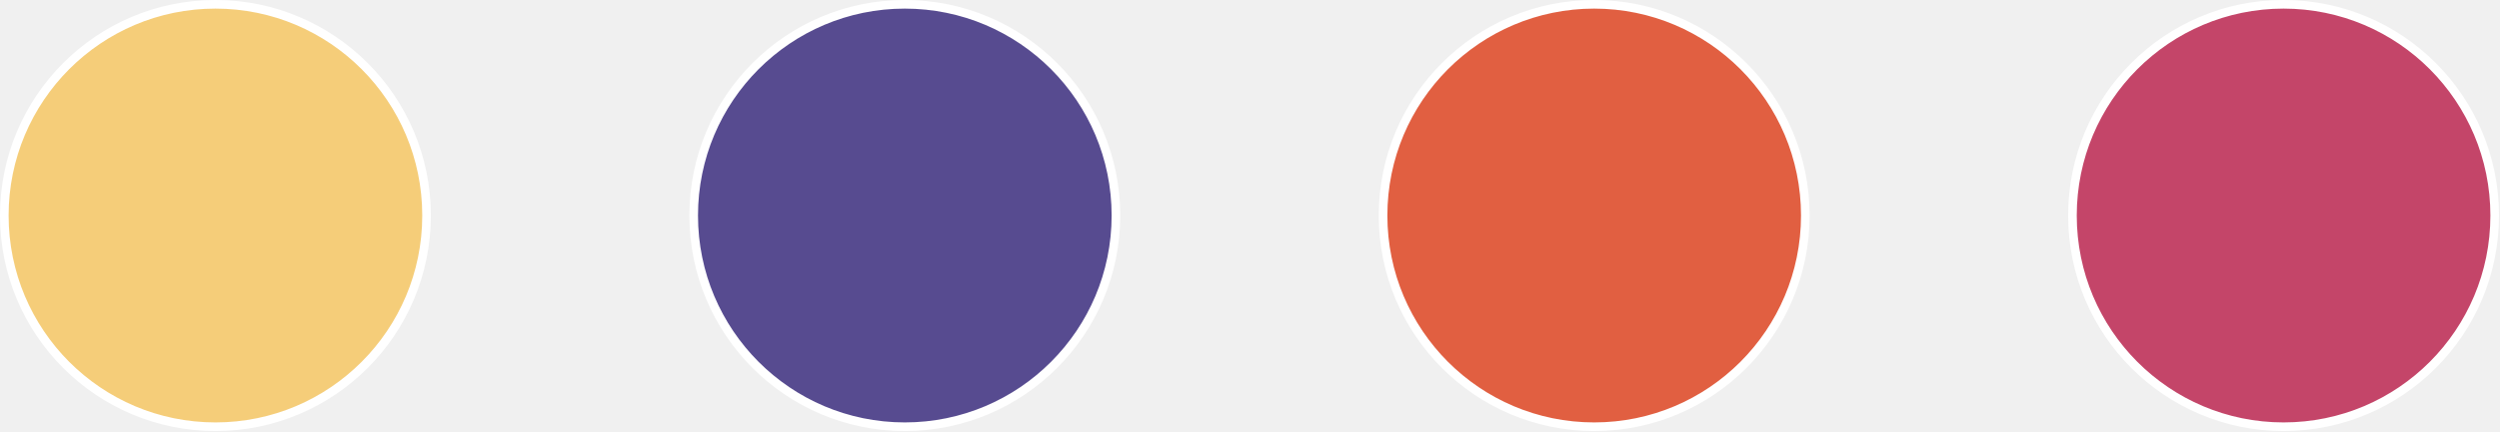
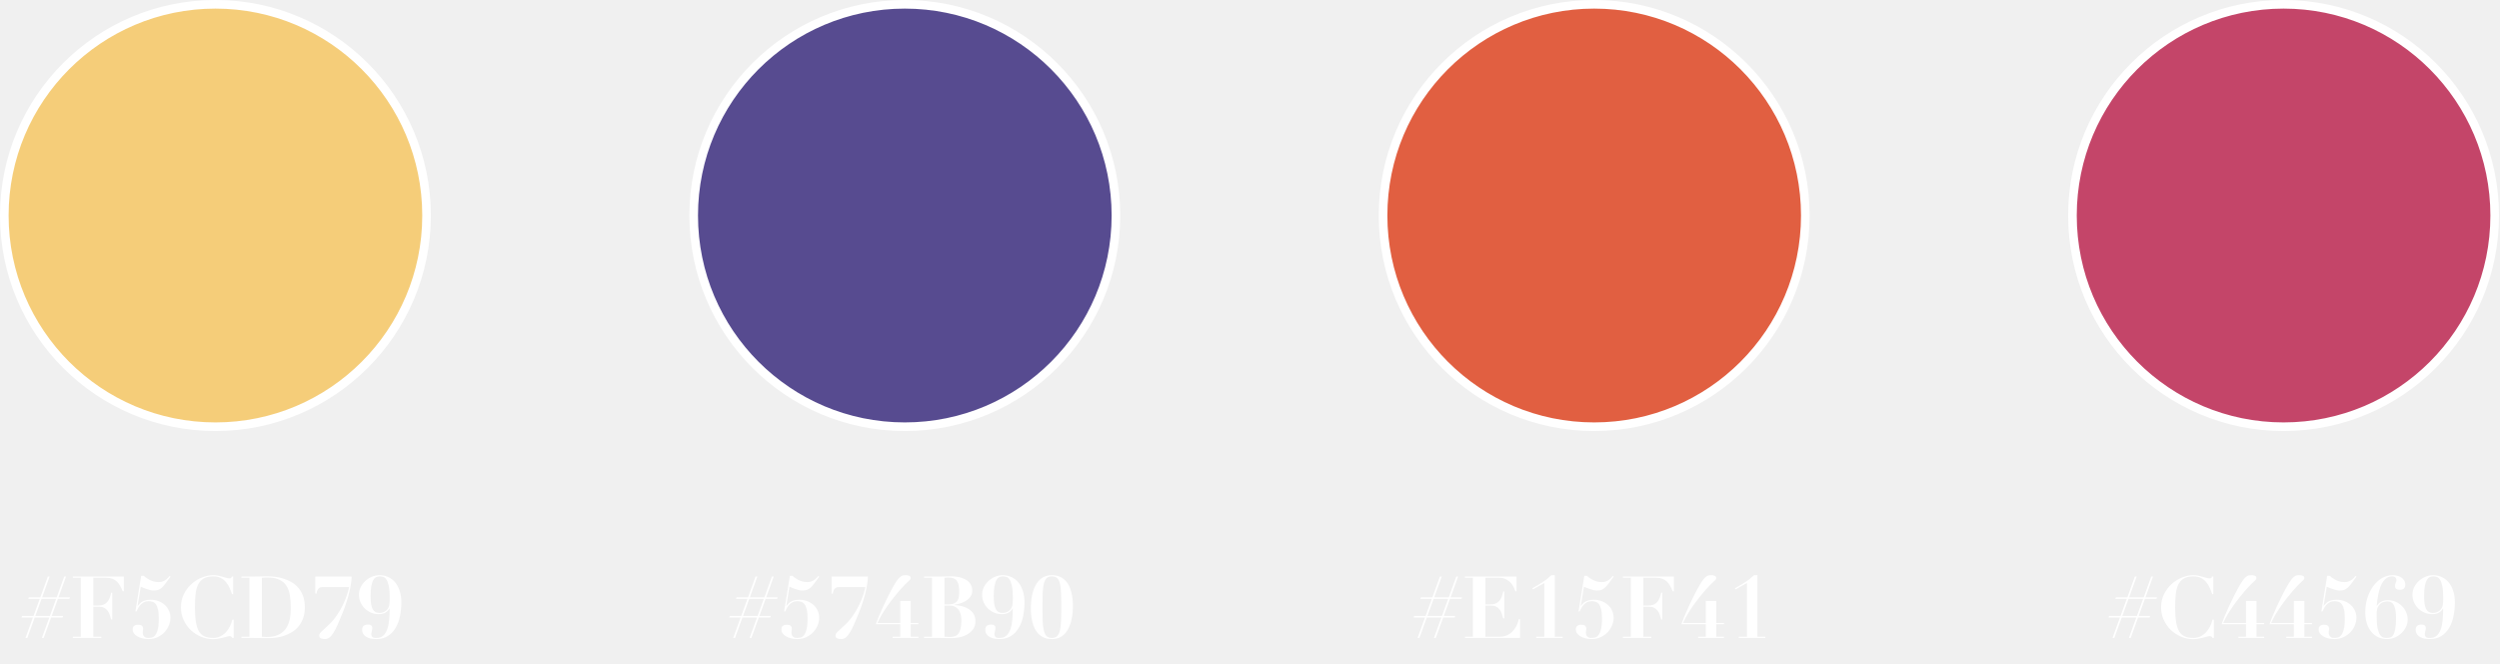
- <svg xmlns="http://www.w3.org/2000/svg" width="580" height="100" viewBox="0 0 580 100" fill="none">
+ <svg xmlns="http://www.w3.org/2000/svg" width="580" height="154" viewBox="0 0 580 154" fill="none">
  <circle cx="50" cy="50" r="49" fill="#F5CD79" stroke="white" stroke-width="2" />
  <circle cx="210" cy="50" r="49" fill="#574B90" stroke="white" stroke-width="2" />
  <circle cx="370" cy="50" r="49" fill="#E15F41" stroke="white" stroke-width="2" />
  <circle cx="530" cy="50" r="49" fill="#C44569" stroke="white" stroke-width="2" />
+   <path d="M8.197 142.9L9.637 138.94H13.017L11.577 142.9H8.197ZM6.337 148L8.057 143.26H11.437L9.717 148H10.137L11.857 143.26H14.517L14.657 142.9H11.997L13.437 138.94H16.097L16.237 138.58H13.577L15.317 133.76H14.897L13.157 138.58H9.777L11.517 133.76H11.097L9.357 138.58H6.697L6.557 138.94H9.217L7.777 142.9H5.117L4.997 143.26H7.637L5.917 148H6.337ZM18.75 134.04V147.72H16.91V148H23.51V147.72H21.65V140.76H22.99C23.457 140.76 23.843 140.84 24.15 141C24.47 141.16 24.737 141.38 24.95 141.66C25.163 141.927 25.33 142.24 25.45 142.6C25.583 142.96 25.697 143.333 25.79 143.72H26.05V137.5H25.79C25.697 137.953 25.577 138.367 25.43 138.74C25.283 139.1 25.097 139.413 24.87 139.68C24.643 139.933 24.357 140.133 24.01 140.28C23.677 140.413 23.263 140.48 22.77 140.48H21.65V134.04H24.67C25.203 134.04 25.663 134.113 26.05 134.26C26.45 134.407 26.797 134.62 27.09 134.9C27.383 135.167 27.637 135.493 27.85 135.88C28.077 136.267 28.283 136.7 28.47 137.18H28.73V133.76H16.91V134.04H18.75ZM32.761 133.58L31.421 141.84H31.681C31.775 141.64 31.888 141.407 32.021 141.14C32.168 140.86 32.348 140.6 32.561 140.36C32.775 140.12 33.035 139.913 33.341 139.74C33.648 139.567 34.021 139.48 34.461 139.48C34.795 139.48 35.101 139.527 35.381 139.62C35.675 139.7 35.928 139.88 36.141 140.16C36.368 140.44 36.541 140.847 36.661 141.38C36.795 141.9 36.861 142.6 36.861 143.48C36.861 144.6 36.775 145.467 36.601 146.08C36.441 146.693 36.235 147.14 35.981 147.42C35.741 147.7 35.468 147.867 35.161 147.92C34.868 147.973 34.588 148 34.321 148C34.215 148 34.088 147.987 33.941 147.96C33.808 147.92 33.681 147.853 33.561 147.76C33.441 147.667 33.335 147.54 33.241 147.38C33.161 147.22 33.121 147.013 33.121 146.76C33.121 146.72 33.128 146.66 33.141 146.58C33.155 146.487 33.161 146.393 33.161 146.3C33.175 146.193 33.188 146.1 33.201 146.02C33.215 145.927 33.221 145.86 33.221 145.82C33.221 145.593 33.141 145.393 32.981 145.22C32.835 145.033 32.508 144.94 32.001 144.94C31.935 144.94 31.835 144.947 31.701 144.96C31.568 144.973 31.428 145.02 31.281 145.1C31.148 145.167 31.028 145.273 30.921 145.42C30.828 145.567 30.781 145.78 30.781 146.06C30.781 146.353 30.868 146.633 31.041 146.9C31.228 147.167 31.481 147.4 31.801 147.6C32.135 147.8 32.521 147.96 32.961 148.08C33.415 148.2 33.901 148.26 34.421 148.26C35.248 148.26 35.975 148.107 36.601 147.8C37.241 147.493 37.781 147.1 38.221 146.62C38.661 146.14 38.995 145.607 39.221 145.02C39.448 144.433 39.561 143.867 39.561 143.32C39.561 142.693 39.435 142.127 39.181 141.62C38.941 141.1 38.608 140.66 38.181 140.3C37.768 139.927 37.281 139.64 36.721 139.44C36.175 139.24 35.588 139.14 34.961 139.14C34.521 139.14 34.148 139.18 33.841 139.26C33.535 139.327 33.268 139.427 33.041 139.56C32.815 139.68 32.621 139.827 32.461 140C32.301 140.16 32.141 140.34 31.981 140.54L31.941 140.5L32.661 136.12C32.861 136.2 33.088 136.293 33.341 136.4C33.595 136.493 33.855 136.587 34.121 136.68C34.401 136.773 34.675 136.853 34.941 136.92C35.221 136.973 35.475 137 35.701 137C36.088 137 36.421 136.953 36.701 136.86C36.995 136.753 37.281 136.573 37.561 136.32C37.841 136.067 38.135 135.733 38.441 135.32C38.761 134.907 39.141 134.387 39.581 133.76L39.321 133.64C39.081 133.987 38.828 134.253 38.561 134.44C38.308 134.627 38.061 134.767 37.821 134.86C37.595 134.953 37.381 135.007 37.181 135.02C36.995 135.033 36.855 135.04 36.761 135.04C36.348 135.04 35.955 134.987 35.581 134.88C35.221 134.76 34.888 134.62 34.581 134.46C34.288 134.3 34.035 134.14 33.821 133.98C33.608 133.807 33.455 133.673 33.361 133.58H32.761ZM54.115 137.84V133.76H53.795C53.755 133.947 53.688 134.067 53.595 134.12C53.501 134.16 53.361 134.18 53.175 134.18C53.001 134.18 52.788 134.14 52.535 134.06C52.281 133.98 51.995 133.9 51.675 133.82C51.368 133.727 51.028 133.64 50.655 133.56C50.295 133.48 49.901 133.44 49.475 133.44C48.621 133.44 47.748 133.62 46.855 133.98C45.975 134.327 45.175 134.827 44.455 135.48C43.735 136.133 43.141 136.92 42.675 137.84C42.221 138.76 41.995 139.787 41.995 140.92C41.995 141.96 42.201 142.927 42.615 143.82C43.028 144.713 43.575 145.493 44.255 146.16C44.948 146.813 45.748 147.333 46.655 147.72C47.561 148.093 48.501 148.28 49.475 148.28C49.901 148.28 50.308 148.24 50.695 148.16C51.081 148.093 51.435 148.02 51.755 147.94C52.088 147.847 52.381 147.767 52.635 147.7C52.888 147.62 53.095 147.58 53.255 147.58C53.441 147.58 53.581 147.613 53.675 147.68C53.768 147.733 53.848 147.84 53.915 148H54.235V143.76H53.915C53.795 144.307 53.608 144.833 53.355 145.34C53.101 145.847 52.788 146.3 52.415 146.7C52.041 147.087 51.608 147.4 51.115 147.64C50.635 147.88 50.095 148 49.495 148C48.748 148 48.101 147.893 47.555 147.68C47.021 147.467 46.581 147.093 46.235 146.56C45.901 146.027 45.655 145.307 45.495 144.4C45.335 143.493 45.255 142.347 45.255 140.96C45.255 139.907 45.295 138.94 45.375 138.06C45.455 137.167 45.635 136.4 45.915 135.76C46.208 135.12 46.635 134.62 47.195 134.26C47.755 133.9 48.521 133.72 49.495 133.72C50.215 133.72 50.815 133.853 51.295 134.12C51.788 134.373 52.195 134.707 52.515 135.12C52.848 135.52 53.115 135.967 53.315 136.46C53.528 136.94 53.708 137.4 53.855 137.84H54.115ZM60.788 147.72V134.04C60.922 134.013 61.095 134 61.308 134C61.522 133.987 61.761 133.98 62.028 133.98C63.188 133.98 64.121 134.147 64.828 134.48C65.548 134.813 66.102 135.293 66.488 135.92C66.888 136.533 67.155 137.28 67.288 138.16C67.421 139.027 67.488 140 67.488 141.08C67.488 141.52 67.468 141.993 67.428 142.5C67.388 142.993 67.302 143.493 67.168 144C67.048 144.493 66.862 144.967 66.608 145.42C66.368 145.873 66.035 146.28 65.608 146.64C65.195 146.987 64.681 147.267 64.068 147.48C63.455 147.68 62.715 147.78 61.848 147.78C61.528 147.78 61.175 147.76 60.788 147.72ZM57.888 134.04V147.72H56.048V148H57.888C58.648 148 59.401 148.007 60.148 148.02C60.908 148.033 61.668 148.04 62.428 148.04C62.948 148.04 63.508 148 64.108 147.92C64.722 147.84 65.335 147.7 65.948 147.5C66.575 147.287 67.175 147.007 67.748 146.66C68.322 146.313 68.828 145.873 69.268 145.34C69.722 144.807 70.082 144.173 70.348 143.44C70.615 142.707 70.748 141.853 70.748 140.88C70.748 139.893 70.615 139.033 70.348 138.3C70.082 137.567 69.722 136.933 69.268 136.4C68.815 135.867 68.295 135.427 67.708 135.08C67.121 134.733 66.501 134.46 65.848 134.26C65.195 134.047 64.535 133.9 63.868 133.82C63.202 133.74 62.568 133.7 61.968 133.7C61.288 133.7 60.608 133.713 59.928 133.74C59.248 133.753 58.568 133.76 57.888 133.76H56.048V134.04H57.888ZM73.177 133.76V137.72H73.457C73.47 137.573 73.504 137.413 73.557 137.24C73.61 137.053 73.683 136.887 73.777 136.74C73.883 136.58 74.017 136.453 74.177 136.36C74.35 136.253 74.557 136.2 74.797 136.2H81.017C80.924 136.707 80.757 137.327 80.517 138.06C80.277 138.78 79.963 139.547 79.577 140.36C79.19 141.16 78.717 141.967 78.157 142.78C77.61 143.593 76.97 144.34 76.237 145.02L74.497 146.64C74.377 146.76 74.277 146.887 74.197 147.02C74.13 147.14 74.097 147.293 74.097 147.48C74.097 147.787 74.237 147.993 74.517 148.1C74.797 148.207 75.097 148.26 75.417 148.26C75.79 148.26 76.13 148.147 76.437 147.92C76.757 147.68 77.07 147.313 77.377 146.82C77.697 146.327 78.03 145.687 78.377 144.9C78.724 144.113 79.117 143.173 79.557 142.08C79.89 141.253 80.183 140.433 80.437 139.62C80.704 138.793 80.924 138.013 81.097 137.28C81.27 136.533 81.397 135.86 81.477 135.26C81.57 134.647 81.617 134.147 81.617 133.76H73.177ZM86.01 138.34C86.01 137.327 86.07 136.52 86.19 135.92C86.31 135.307 86.47 134.84 86.67 134.52C86.87 134.187 87.097 133.973 87.35 133.88C87.617 133.773 87.89 133.72 88.17 133.72C88.41 133.72 88.663 133.76 88.93 133.84C89.197 133.907 89.443 134.107 89.67 134.44C89.897 134.76 90.083 135.26 90.23 135.94C90.377 136.62 90.45 137.573 90.45 138.8C90.45 139.133 90.437 139.453 90.41 139.76C90.397 140.053 90.377 140.26 90.35 140.38C90.23 140.953 89.957 141.4 89.53 141.72C89.117 142.04 88.61 142.2 88.01 142.2C87.33 142.2 86.823 141.907 86.49 141.32C86.17 140.72 86.01 139.727 86.01 138.34ZM83.31 137.98C83.31 138.607 83.43 139.193 83.67 139.74C83.923 140.287 84.257 140.767 84.67 141.18C85.097 141.58 85.583 141.9 86.13 142.14C86.677 142.367 87.257 142.48 87.87 142.48C88.27 142.48 88.61 142.44 88.89 142.36C89.183 142.267 89.423 142.153 89.61 142.02C89.81 141.887 89.97 141.747 90.09 141.6C90.21 141.44 90.31 141.3 90.39 141.18H90.43C90.43 142.153 90.39 143.06 90.31 143.9C90.23 144.727 90.077 145.447 89.85 146.06C89.623 146.66 89.317 147.133 88.93 147.48C88.543 147.827 88.037 148 87.41 148C87.29 148 87.157 148 87.01 148C86.863 147.987 86.723 147.953 86.59 147.9C86.47 147.833 86.37 147.74 86.29 147.62C86.21 147.5 86.17 147.327 86.17 147.1C86.17 147.02 86.183 146.92 86.21 146.8C86.237 146.68 86.263 146.553 86.29 146.42C86.317 146.287 86.343 146.16 86.37 146.04C86.397 145.907 86.41 145.8 86.41 145.72C86.41 145.533 86.377 145.387 86.31 145.28C86.243 145.173 86.157 145.093 86.05 145.04C85.943 144.973 85.83 144.933 85.71 144.92C85.59 144.907 85.477 144.9 85.37 144.9C84.957 144.9 84.63 145 84.39 145.2C84.163 145.4 84.05 145.713 84.05 146.14C84.05 146.327 84.09 146.547 84.17 146.8C84.263 147.04 84.43 147.273 84.67 147.5C84.91 147.713 85.243 147.893 85.67 148.04C86.11 148.187 86.67 148.26 87.35 148.26C88.377 148.26 89.25 148.033 89.97 147.58C90.703 147.127 91.303 146.513 91.77 145.74C92.25 144.967 92.597 144.067 92.81 143.04C93.037 142 93.15 140.893 93.15 139.72C93.15 138.72 93.017 137.833 92.75 137.06C92.497 136.273 92.143 135.613 91.69 135.08C91.237 134.547 90.697 134.14 90.07 133.86C89.457 133.58 88.797 133.44 88.09 133.44C87.49 133.44 86.903 133.56 86.33 133.8C85.757 134.04 85.243 134.367 84.79 134.78C84.35 135.193 83.99 135.673 83.71 136.22C83.443 136.767 83.31 137.353 83.31 137.98Z" fill="white" />
+   <path d="M172.454 142.9L173.894 138.94H177.274L175.834 142.9H172.454ZM170.594 148L172.314 143.26H175.694L173.974 148H174.394L176.114 143.26H178.774L178.914 142.9H176.254L177.694 138.94H180.354L180.494 138.58H177.834L179.574 133.76H179.154L177.414 138.58H174.034L175.774 133.76H175.354L173.614 138.58H170.954L170.814 138.94H173.474L172.034 142.9H169.374L169.254 143.26H171.894L170.174 148H170.594ZM183.328 133.58L181.988 141.84H182.248C182.341 141.64 182.454 141.407 182.588 141.14C182.734 140.86 182.914 140.6 183.128 140.36C183.341 140.12 183.601 139.913 183.908 139.74C184.214 139.567 184.588 139.48 185.028 139.48C185.361 139.48 185.668 139.527 185.948 139.62C186.241 139.7 186.494 139.88 186.708 140.16C186.934 140.44 187.108 140.847 187.228 141.38C187.361 141.9 187.428 142.6 187.428 143.48C187.428 144.6 187.341 145.467 187.168 146.08C187.008 146.693 186.801 147.14 186.548 147.42C186.308 147.7 186.034 147.867 185.728 147.92C185.434 147.973 185.154 148 184.888 148C184.781 148 184.654 147.987 184.508 147.96C184.374 147.92 184.248 147.853 184.128 147.76C184.008 147.667 183.901 147.54 183.808 147.38C183.728 147.22 183.688 147.013 183.688 146.76C183.688 146.72 183.694 146.66 183.708 146.58C183.721 146.487 183.728 146.393 183.728 146.3C183.741 146.193 183.754 146.1 183.768 146.02C183.781 145.927 183.788 145.86 183.788 145.82C183.788 145.593 183.708 145.393 183.548 145.22C183.401 145.033 183.074 144.94 182.568 144.94C182.501 144.94 182.401 144.947 182.268 144.96C182.134 144.973 181.994 145.02 181.848 145.1C181.714 145.167 181.594 145.273 181.488 145.42C181.394 145.567 181.348 145.78 181.348 146.06C181.348 146.353 181.434 146.633 181.608 146.9C181.794 147.167 182.048 147.4 182.368 147.6C182.701 147.8 183.088 147.96 183.528 148.08C183.981 148.2 184.468 148.26 184.988 148.26C185.814 148.26 186.541 148.107 187.168 147.8C187.808 147.493 188.348 147.1 188.788 146.62C189.228 146.14 189.561 145.607 189.788 145.02C190.014 144.433 190.128 143.867 190.128 143.32C190.128 142.693 190.001 142.127 189.748 141.62C189.508 141.1 189.174 140.66 188.748 140.3C188.334 139.927 187.848 139.64 187.288 139.44C186.741 139.24 186.154 139.14 185.528 139.14C185.088 139.14 184.714 139.18 184.408 139.26C184.101 139.327 183.834 139.427 183.608 139.56C183.381 139.68 183.188 139.827 183.028 140C182.868 140.16 182.708 140.34 182.548 140.54L182.508 140.5L183.228 136.12C183.428 136.2 183.654 136.293 183.908 136.4C184.161 136.493 184.421 136.587 184.688 136.68C184.968 136.773 185.241 136.853 185.508 136.92C185.788 136.973 186.041 137 186.268 137C186.654 137 186.988 136.953 187.268 136.86C187.561 136.753 187.848 136.573 188.128 136.32C188.408 136.067 188.701 135.733 189.008 135.32C189.328 134.907 189.708 134.387 190.148 133.76L189.888 133.64C189.648 133.987 189.394 134.253 189.128 134.44C188.874 134.627 188.628 134.767 188.388 134.86C188.161 134.953 187.948 135.007 187.748 135.02C187.561 135.033 187.421 135.04 187.328 135.04C186.914 135.04 186.521 134.987 186.148 134.88C185.788 134.76 185.454 134.62 185.148 134.46C184.854 134.3 184.601 134.14 184.388 133.98C184.174 133.807 184.021 133.673 183.928 133.58H183.328ZM193.001 133.76V137.72H193.281C193.294 137.573 193.328 137.413 193.381 137.24C193.434 137.053 193.508 136.887 193.601 136.74C193.708 136.58 193.841 136.453 194.001 136.36C194.174 136.253 194.381 136.2 194.621 136.2H200.841C200.748 136.707 200.581 137.327 200.341 138.06C200.101 138.78 199.788 139.547 199.401 140.36C199.014 141.16 198.541 141.967 197.981 142.78C197.434 143.593 196.794 144.34 196.061 145.02L194.321 146.64C194.201 146.76 194.101 146.887 194.021 147.02C193.954 147.14 193.921 147.293 193.921 147.48C193.921 147.787 194.061 147.993 194.341 148.1C194.621 148.207 194.921 148.26 195.241 148.26C195.614 148.26 195.954 148.147 196.261 147.92C196.581 147.68 196.894 147.313 197.201 146.82C197.521 146.327 197.854 145.687 198.201 144.9C198.548 144.113 198.941 143.173 199.381 142.08C199.714 141.253 200.008 140.433 200.261 139.62C200.528 138.793 200.748 138.013 200.921 137.28C201.094 136.533 201.221 135.86 201.301 135.26C201.394 134.647 201.441 134.147 201.441 133.76H193.001ZM208.934 139.42V144.54H203.654C203.934 143.9 204.274 143.24 204.674 142.56C205.088 141.88 205.521 141.213 205.974 140.56C206.441 139.893 206.914 139.26 207.394 138.66C207.874 138.047 208.334 137.487 208.774 136.98C209.228 136.46 209.641 136.013 210.014 135.64C210.388 135.253 210.694 134.96 210.934 134.76C211.054 134.653 211.154 134.553 211.234 134.46C211.314 134.353 211.354 134.227 211.354 134.08C211.354 133.933 211.314 133.82 211.234 133.74C211.168 133.66 211.074 133.6 210.954 133.56C210.848 133.507 210.728 133.473 210.594 133.46C210.461 133.447 210.334 133.44 210.214 133.44C210.014 133.44 209.828 133.453 209.654 133.48C209.481 133.507 209.294 133.587 209.094 133.72C208.894 133.853 208.674 134.067 208.434 134.36C208.194 134.653 207.914 135.067 207.594 135.6C207.181 136.293 206.748 137.087 206.294 137.98C205.854 138.86 205.428 139.74 205.014 140.62C204.614 141.5 204.254 142.32 203.934 143.08C203.628 143.827 203.408 144.407 203.274 144.82H208.934V147.72H207.174V148H213.154V147.72H211.374V144.82H213.154V144.54H211.374V139.42H208.934ZM219.208 140.22V134.04C219.354 134.027 219.501 134.013 219.648 134C219.794 133.987 219.941 133.98 220.088 133.98C220.594 133.98 221.008 134.047 221.328 134.18C221.661 134.313 221.921 134.52 222.108 134.8C222.294 135.067 222.428 135.413 222.508 135.84C222.588 136.253 222.628 136.753 222.628 137.34C222.628 137.7 222.601 138.053 222.548 138.4C222.508 138.747 222.401 139.06 222.228 139.34C222.054 139.607 221.794 139.82 221.448 139.98C221.101 140.14 220.628 140.22 220.028 140.22H219.208ZM219.208 147.72V140.5H220.368C221.034 140.5 221.548 140.64 221.908 140.92C222.281 141.187 222.554 141.507 222.728 141.88C222.914 142.253 223.028 142.633 223.068 143.02C223.108 143.393 223.128 143.693 223.128 143.92C223.128 144.733 223.061 145.393 222.928 145.9C222.808 146.393 222.628 146.78 222.388 147.06C222.148 147.34 221.854 147.533 221.508 147.64C221.174 147.733 220.794 147.78 220.368 147.78C219.954 147.78 219.568 147.76 219.208 147.72ZM216.308 134.04V147.72H214.468V148H217.488C218.048 148 218.601 148.007 219.148 148.02C219.708 148.033 220.268 148.04 220.828 148.04C221.334 148.04 221.908 147.987 222.548 147.88C223.188 147.76 223.788 147.553 224.348 147.26C224.921 146.967 225.401 146.567 225.788 146.06C226.188 145.553 226.388 144.913 226.388 144.14C226.388 143.433 226.234 142.847 225.928 142.38C225.621 141.913 225.234 141.54 224.768 141.26C224.301 140.967 223.788 140.753 223.228 140.62C222.668 140.487 222.128 140.4 221.608 140.36V140.28C221.928 140.24 222.314 140.153 222.768 140.02C223.234 139.887 223.681 139.693 224.108 139.44C224.534 139.187 224.894 138.867 225.188 138.48C225.494 138.08 225.648 137.593 225.648 137.02C225.648 136.38 225.494 135.847 225.188 135.42C224.881 134.993 224.488 134.653 224.008 134.4C223.541 134.147 223.021 133.967 222.448 133.86C221.874 133.753 221.328 133.7 220.808 133.7C220.248 133.7 219.694 133.713 219.148 133.74C218.601 133.753 218.048 133.76 217.488 133.76H214.468V134.04H216.308ZM230.639 138.34C230.639 137.327 230.699 136.52 230.819 135.92C230.939 135.307 231.099 134.84 231.299 134.52C231.499 134.187 231.726 133.973 231.979 133.88C232.246 133.773 232.519 133.72 232.799 133.72C233.039 133.72 233.292 133.76 233.559 133.84C233.826 133.907 234.072 134.107 234.299 134.44C234.526 134.76 234.712 135.26 234.859 135.94C235.006 136.62 235.079 137.573 235.079 138.8C235.079 139.133 235.066 139.453 235.039 139.76C235.026 140.053 235.006 140.26 234.979 140.38C234.859 140.953 234.586 141.4 234.159 141.72C233.746 142.04 233.239 142.2 232.639 142.2C231.959 142.2 231.452 141.907 231.119 141.32C230.799 140.72 230.639 139.727 230.639 138.34ZM227.939 137.98C227.939 138.607 228.059 139.193 228.299 139.74C228.552 140.287 228.886 140.767 229.299 141.18C229.726 141.58 230.212 141.9 230.759 142.14C231.306 142.367 231.886 142.48 232.499 142.48C232.899 142.48 233.239 142.44 233.519 142.36C233.812 142.267 234.052 142.153 234.239 142.02C234.439 141.887 234.599 141.747 234.719 141.6C234.839 141.44 234.939 141.3 235.019 141.18H235.059C235.059 142.153 235.019 143.06 234.939 143.9C234.859 144.727 234.706 145.447 234.479 146.06C234.252 146.66 233.946 147.133 233.559 147.48C233.172 147.827 232.666 148 232.039 148C231.919 148 231.786 148 231.639 148C231.492 147.987 231.352 147.953 231.219 147.9C231.099 147.833 230.999 147.74 230.919 147.62C230.839 147.5 230.799 147.327 230.799 147.1C230.799 147.02 230.812 146.92 230.839 146.8C230.866 146.68 230.892 146.553 230.919 146.42C230.946 146.287 230.972 146.16 230.999 146.04C231.026 145.907 231.039 145.8 231.039 145.72C231.039 145.533 231.006 145.387 230.939 145.28C230.872 145.173 230.786 145.093 230.679 145.04C230.572 144.973 230.459 144.933 230.339 144.92C230.219 144.907 230.106 144.9 229.999 144.9C229.586 144.9 229.259 145 229.019 145.2C228.792 145.4 228.679 145.713 228.679 146.14C228.679 146.327 228.719 146.547 228.799 146.8C228.892 147.04 229.059 147.273 229.299 147.5C229.539 147.713 229.872 147.893 230.299 148.04C230.739 148.187 231.299 148.26 231.979 148.26C233.006 148.26 233.879 148.033 234.599 147.58C235.332 147.127 235.932 146.513 236.399 145.74C236.879 144.967 237.226 144.067 237.439 143.04C237.666 142 237.779 140.893 237.779 139.72C237.779 138.72 237.646 137.833 237.379 137.06C237.126 136.273 236.772 135.613 236.319 135.08C235.866 134.547 235.326 134.14 234.699 133.86C234.086 133.58 233.426 133.44 232.719 133.44C232.119 133.44 231.532 133.56 230.959 133.8C230.386 134.04 229.872 134.367 229.419 134.78C228.979 135.193 228.619 135.673 228.339 136.22C228.072 136.767 227.939 137.353 227.939 137.98ZM241.952 140.86C241.952 139.593 241.966 138.513 241.992 137.62C242.032 136.713 242.126 135.973 242.272 135.4C242.419 134.827 242.632 134.407 242.912 134.14C243.206 133.86 243.612 133.72 244.132 133.72C244.652 133.72 245.052 133.847 245.332 134.1C245.626 134.34 245.846 134.747 245.992 135.32C246.139 135.88 246.226 136.613 246.252 137.52C246.292 138.427 246.312 139.54 246.312 140.86C246.312 142.113 246.292 143.193 246.252 144.1C246.226 145.007 246.139 145.747 245.992 146.32C245.846 146.893 245.626 147.32 245.332 147.6C245.052 147.867 244.652 148 244.132 148C243.612 148 243.206 147.867 242.912 147.6C242.632 147.32 242.419 146.893 242.272 146.32C242.126 145.747 242.032 145.007 241.992 144.1C241.966 143.193 241.952 142.113 241.952 140.86ZM239.252 140.86C239.252 141.113 239.259 141.473 239.272 141.94C239.286 142.407 239.339 142.913 239.432 143.46C239.526 144.007 239.666 144.567 239.852 145.14C240.052 145.7 240.332 146.213 240.692 146.68C241.052 147.147 241.512 147.527 242.072 147.82C242.632 148.113 243.319 148.26 244.132 148.26C244.866 148.26 245.492 148.127 246.012 147.86C246.546 147.58 246.992 147.22 247.352 146.78C247.712 146.327 247.999 145.827 248.212 145.28C248.439 144.733 248.606 144.187 248.712 143.64C248.832 143.08 248.912 142.56 248.952 142.08C248.992 141.587 249.012 141.18 249.012 140.86C249.012 140.607 249.006 140.253 248.992 139.8C248.979 139.333 248.926 138.827 248.832 138.28C248.739 137.72 248.592 137.153 248.392 136.58C248.206 136.007 247.932 135.493 247.572 135.04C247.212 134.573 246.752 134.193 246.192 133.9C245.632 133.593 244.946 133.44 244.132 133.44C243.399 133.44 242.766 133.58 242.232 133.86C241.712 134.14 241.272 134.5 240.912 134.94C240.552 135.38 240.259 135.88 240.032 136.44C239.819 136.987 239.652 137.54 239.532 138.1C239.426 138.647 239.352 139.167 239.312 139.66C239.272 140.14 239.252 140.54 239.252 140.86Z" fill="white" />
+   <path d="M331.294 142.9L332.734 138.94H336.114L334.674 142.9H331.294ZM329.434 148L331.154 143.26H334.534L332.814 148H333.234L334.954 143.26H337.614L337.754 142.9H335.094L336.534 138.94H339.194L339.334 138.58H336.674L338.414 133.76H337.994L336.254 138.58H332.874L334.614 133.76H334.194L332.454 138.58H329.794L329.654 138.94H332.314L330.874 142.9H328.214L328.094 143.26H330.734L329.014 148H329.434ZM340.008 133.76V134.04H341.848V147.72H340.008V148H352.788V143.62H352.528C352.394 144.193 352.201 144.733 351.948 145.24C351.694 145.733 351.374 146.167 350.988 146.54C350.614 146.913 350.181 147.207 349.688 147.42C349.194 147.62 348.641 147.72 348.028 147.72H344.748V140.5H346.088C346.554 140.5 346.941 140.58 347.248 140.74C347.568 140.9 347.834 141.12 348.048 141.4C348.261 141.667 348.428 141.98 348.548 142.34C348.681 142.7 348.794 143.073 348.888 143.46H349.148V137.24H348.888C348.794 137.693 348.674 138.107 348.528 138.48C348.381 138.84 348.194 139.153 347.968 139.42C347.741 139.673 347.454 139.873 347.108 140.02C346.774 140.153 346.361 140.22 345.868 140.22H344.748V134.04H347.928C348.581 134.04 349.134 134.167 349.588 134.42C350.041 134.66 350.408 134.947 350.688 135.28C350.981 135.613 351.208 135.96 351.368 136.32C351.528 136.667 351.641 136.953 351.708 137.18H351.968V133.76H340.008ZM362.701 148V147.72H360.861V133.44H360.061C359.661 133.813 359.295 134.133 358.961 134.4C358.628 134.653 358.295 134.887 357.961 135.1C357.641 135.313 357.295 135.527 356.921 135.74C356.548 135.953 356.121 136.2 355.641 136.48L355.801 136.74C356.228 136.5 356.661 136.253 357.101 136C357.541 135.747 357.981 135.5 358.421 135.26V147.72H356.541V148H362.701ZM367.714 133.58L366.374 141.84H366.634C366.728 141.64 366.841 141.407 366.974 141.14C367.121 140.86 367.301 140.6 367.514 140.36C367.728 140.12 367.988 139.913 368.294 139.74C368.601 139.567 368.974 139.48 369.414 139.48C369.748 139.48 370.054 139.527 370.334 139.62C370.628 139.7 370.881 139.88 371.094 140.16C371.321 140.44 371.494 140.847 371.614 141.38C371.748 141.9 371.814 142.6 371.814 143.48C371.814 144.6 371.728 145.467 371.554 146.08C371.394 146.693 371.188 147.14 370.934 147.42C370.694 147.7 370.421 147.867 370.114 147.92C369.821 147.973 369.541 148 369.274 148C369.168 148 369.041 147.987 368.894 147.96C368.761 147.92 368.634 147.853 368.514 147.76C368.394 147.667 368.288 147.54 368.194 147.38C368.114 147.22 368.074 147.013 368.074 146.76C368.074 146.72 368.081 146.66 368.094 146.58C368.108 146.487 368.114 146.393 368.114 146.3C368.128 146.193 368.141 146.1 368.154 146.02C368.168 145.927 368.174 145.86 368.174 145.82C368.174 145.593 368.094 145.393 367.934 145.22C367.788 145.033 367.461 144.94 366.954 144.94C366.888 144.94 366.788 144.947 366.654 144.96C366.521 144.973 366.381 145.02 366.234 145.1C366.101 145.167 365.981 145.273 365.874 145.42C365.781 145.567 365.734 145.78 365.734 146.06C365.734 146.353 365.821 146.633 365.994 146.9C366.181 147.167 366.434 147.4 366.754 147.6C367.088 147.8 367.474 147.96 367.914 148.08C368.368 148.2 368.854 148.26 369.374 148.26C370.201 148.26 370.928 148.107 371.554 147.8C372.194 147.493 372.734 147.1 373.174 146.62C373.614 146.14 373.948 145.607 374.174 145.02C374.401 144.433 374.514 143.867 374.514 143.32C374.514 142.693 374.388 142.127 374.134 141.62C373.894 141.1 373.561 140.66 373.134 140.3C372.721 139.927 372.234 139.64 371.674 139.44C371.128 139.24 370.541 139.14 369.914 139.14C369.474 139.14 369.101 139.18 368.794 139.26C368.488 139.327 368.221 139.427 367.994 139.56C367.768 139.68 367.574 139.827 367.414 140C367.254 140.16 367.094 140.34 366.934 140.54L366.894 140.5L367.614 136.12C367.814 136.2 368.041 136.293 368.294 136.4C368.548 136.493 368.808 136.587 369.074 136.68C369.354 136.773 369.628 136.853 369.894 136.92C370.174 136.973 370.428 137 370.654 137C371.041 137 371.374 136.953 371.654 136.86C371.948 136.753 372.234 136.573 372.514 136.32C372.794 136.067 373.088 135.733 373.394 135.32C373.714 134.907 374.094 134.387 374.534 133.76L374.274 133.64C374.034 133.987 373.781 134.253 373.514 134.44C373.261 134.627 373.014 134.767 372.774 134.86C372.548 134.953 372.334 135.007 372.134 135.02C371.948 135.033 371.808 135.04 371.714 135.04C371.301 135.04 370.908 134.987 370.534 134.88C370.174 134.76 369.841 134.62 369.534 134.46C369.241 134.3 368.988 134.14 368.774 133.98C368.561 133.807 368.408 133.673 368.314 133.58H367.714ZM378.508 134.04V147.72H376.668V148H383.268V147.72H381.408V140.76H382.748C383.214 140.76 383.601 140.84 383.908 141C384.228 141.16 384.494 141.38 384.708 141.66C384.921 141.927 385.088 142.24 385.208 142.6C385.341 142.96 385.454 143.333 385.548 143.72H385.808V137.5H385.548C385.454 137.953 385.334 138.367 385.188 138.74C385.041 139.1 384.854 139.413 384.628 139.68C384.401 139.933 384.114 140.133 383.768 140.28C383.434 140.413 383.021 140.48 382.528 140.48H381.408V134.04H384.428C384.961 134.04 385.421 134.113 385.808 134.26C386.208 134.407 386.554 134.62 386.848 134.9C387.141 135.167 387.394 135.493 387.608 135.88C387.834 136.267 388.041 136.7 388.228 137.18H388.488V133.76H376.668V134.04H378.508ZM395.899 139.42V144.54H390.619C390.899 143.9 391.239 143.24 391.639 142.56C392.052 141.88 392.486 141.213 392.939 140.56C393.406 139.893 393.879 139.26 394.359 138.66C394.839 138.047 395.299 137.487 395.739 136.98C396.192 136.46 396.606 136.013 396.979 135.64C397.352 135.253 397.659 134.96 397.899 134.76C398.019 134.653 398.119 134.553 398.199 134.46C398.279 134.353 398.319 134.227 398.319 134.08C398.319 133.933 398.279 133.82 398.199 133.74C398.132 133.66 398.039 133.6 397.919 133.56C397.812 133.507 397.692 133.473 397.559 133.46C397.426 133.447 397.299 133.44 397.179 133.44C396.979 133.44 396.792 133.453 396.619 133.48C396.446 133.507 396.259 133.587 396.059 133.72C395.859 133.853 395.639 134.067 395.399 134.36C395.159 134.653 394.879 135.067 394.559 135.6C394.146 136.293 393.712 137.087 393.259 137.98C392.819 138.86 392.392 139.74 391.979 140.62C391.579 141.5 391.219 142.32 390.899 143.08C390.592 143.827 390.372 144.407 390.239 144.82H395.899V147.72H394.139V148H400.119V147.72H398.339V144.82H400.119V144.54H398.339V139.42H395.899ZM409.732 148V147.72H407.892V133.44H407.092C406.692 133.813 406.326 134.133 405.992 134.4C405.659 134.653 405.326 134.887 404.992 135.1C404.672 135.313 404.326 135.527 403.952 135.74C403.579 135.953 403.152 136.2 402.672 136.48L402.832 136.74C403.259 136.5 403.692 136.253 404.132 136C404.572 135.747 405.012 135.5 405.452 135.26V147.72H403.572V148H409.732Z" fill="white" />
+   <path d="M492.583 142.9L494.023 138.94H497.403L495.963 142.9H492.583ZM490.723 148L492.443 143.26H495.823L494.103 148H494.523L496.243 143.26H498.903L499.043 142.9H496.383L497.823 138.94H500.483L500.623 138.58H497.963L499.703 133.76H499.283L497.543 138.58H494.163L495.903 133.76H495.483L493.743 138.58H491.083L490.943 138.94H493.603L492.163 142.9H489.503L489.383 143.26H492.023L490.303 148H490.723ZM513.697 137.84V133.76H513.377C513.337 133.947 513.27 134.067 513.177 134.12C513.083 134.16 512.943 134.18 512.757 134.18C512.583 134.18 512.37 134.14 512.117 134.06C511.863 133.98 511.577 133.9 511.257 133.82C510.95 133.727 510.61 133.64 510.237 133.56C509.877 133.48 509.483 133.44 509.057 133.44C508.203 133.44 507.33 133.62 506.437 133.98C505.557 134.327 504.757 134.827 504.037 135.48C503.317 136.133 502.723 136.92 502.257 137.84C501.803 138.76 501.577 139.787 501.577 140.92C501.577 141.96 501.783 142.927 502.197 143.82C502.61 144.713 503.157 145.493 503.837 146.16C504.53 146.813 505.33 147.333 506.237 147.72C507.143 148.093 508.083 148.28 509.057 148.28C509.483 148.28 509.89 148.24 510.277 148.16C510.663 148.093 511.017 148.02 511.337 147.94C511.67 147.847 511.963 147.767 512.217 147.7C512.47 147.62 512.677 147.58 512.837 147.58C513.023 147.58 513.163 147.613 513.257 147.68C513.35 147.733 513.43 147.84 513.497 148H513.817V143.76H513.497C513.377 144.307 513.19 144.833 512.937 145.34C512.683 145.847 512.37 146.3 511.997 146.7C511.623 147.087 511.19 147.4 510.697 147.64C510.217 147.88 509.677 148 509.077 148C508.33 148 507.683 147.893 507.137 147.68C506.603 147.467 506.163 147.093 505.817 146.56C505.483 146.027 505.237 145.307 505.077 144.4C504.917 143.493 504.837 142.347 504.837 140.96C504.837 139.907 504.877 138.94 504.957 138.06C505.037 137.167 505.217 136.4 505.497 135.76C505.79 135.12 506.217 134.62 506.777 134.26C507.337 133.9 508.103 133.72 509.077 133.72C509.797 133.72 510.397 133.853 510.877 134.12C511.37 134.373 511.777 134.707 512.097 135.12C512.43 135.52 512.697 135.967 512.897 136.46C513.11 136.94 513.29 137.4 513.437 137.84H513.697ZM521.27 139.42V144.54H515.99C516.27 143.9 516.61 143.24 517.01 142.56C517.424 141.88 517.857 141.213 518.31 140.56C518.777 139.893 519.25 139.26 519.73 138.66C520.21 138.047 520.67 137.487 521.11 136.98C521.564 136.46 521.977 136.013 522.35 135.64C522.724 135.253 523.03 134.96 523.27 134.76C523.39 134.653 523.49 134.553 523.57 134.46C523.65 134.353 523.69 134.227 523.69 134.08C523.69 133.933 523.65 133.82 523.57 133.74C523.504 133.66 523.41 133.6 523.29 133.56C523.184 133.507 523.064 133.473 522.93 133.46C522.797 133.447 522.67 133.44 522.55 133.44C522.35 133.44 522.164 133.453 521.99 133.48C521.817 133.507 521.63 133.587 521.43 133.72C521.23 133.853 521.01 134.067 520.77 134.36C520.53 134.653 520.25 135.067 519.93 135.6C519.517 136.293 519.084 137.087 518.63 137.98C518.19 138.86 517.764 139.74 517.35 140.62C516.95 141.5 516.59 142.32 516.27 143.08C515.964 143.827 515.744 144.407 515.61 144.82H521.27V147.72H519.51V148H525.49V147.72H523.71V144.82H525.49V144.54H523.71V139.42H521.27ZM532.384 139.42V144.54H527.104C527.384 143.9 527.724 143.24 528.124 142.56C528.537 141.88 528.97 141.213 529.424 140.56C529.89 139.893 530.364 139.26 530.844 138.66C531.324 138.047 531.784 137.487 532.224 136.98C532.677 136.46 533.09 136.013 533.464 135.64C533.837 135.253 534.144 134.96 534.384 134.76C534.504 134.653 534.604 134.553 534.684 134.46C534.764 134.353 534.804 134.227 534.804 134.08C534.804 133.933 534.764 133.82 534.684 133.74C534.617 133.66 534.524 133.6 534.404 133.56C534.297 133.507 534.177 133.473 534.044 133.46C533.91 133.447 533.784 133.44 533.664 133.44C533.464 133.44 533.277 133.453 533.104 133.48C532.93 133.507 532.744 133.587 532.544 133.72C532.344 133.853 532.124 134.067 531.884 134.36C531.644 134.653 531.364 135.067 531.044 135.6C530.63 136.293 530.197 137.087 529.744 137.98C529.304 138.86 528.877 139.74 528.464 140.62C528.064 141.5 527.704 142.32 527.384 143.08C527.077 143.827 526.857 144.407 526.724 144.82H532.384V147.72H530.624V148H536.604V147.72H534.824V144.82H536.604V144.54H534.824V139.42H532.384ZM540.117 133.58L538.777 141.84H539.037C539.13 141.64 539.243 141.407 539.377 141.14C539.523 140.86 539.703 140.6 539.917 140.36C540.13 140.12 540.39 139.913 540.697 139.74C541.003 139.567 541.377 139.48 541.817 139.48C542.15 139.48 542.457 139.527 542.737 139.62C543.03 139.7 543.283 139.88 543.497 140.16C543.723 140.44 543.897 140.847 544.017 141.38C544.15 141.9 544.217 142.6 544.217 143.48C544.217 144.6 544.13 145.467 543.957 146.08C543.797 146.693 543.59 147.14 543.337 147.42C543.097 147.7 542.823 147.867 542.517 147.92C542.223 147.973 541.943 148 541.677 148C541.57 148 541.443 147.987 541.297 147.96C541.163 147.92 541.037 147.853 540.917 147.76C540.797 147.667 540.69 147.54 540.597 147.38C540.517 147.22 540.477 147.013 540.477 146.76C540.477 146.72 540.483 146.66 540.497 146.58C540.51 146.487 540.517 146.393 540.517 146.3C540.53 146.193 540.543 146.1 540.557 146.02C540.57 145.927 540.577 145.86 540.577 145.82C540.577 145.593 540.497 145.393 540.337 145.22C540.19 145.033 539.863 144.94 539.357 144.94C539.29 144.94 539.19 144.947 539.057 144.96C538.923 144.973 538.783 145.02 538.637 145.1C538.503 145.167 538.383 145.273 538.277 145.42C538.183 145.567 538.137 145.78 538.137 146.06C538.137 146.353 538.223 146.633 538.397 146.9C538.583 147.167 538.837 147.4 539.157 147.6C539.49 147.8 539.877 147.96 540.317 148.08C540.77 148.2 541.257 148.26 541.777 148.26C542.603 148.26 543.33 148.107 543.957 147.8C544.597 147.493 545.137 147.1 545.577 146.62C546.017 146.14 546.35 145.607 546.577 145.02C546.803 144.433 546.917 143.867 546.917 143.32C546.917 142.693 546.79 142.127 546.537 141.62C546.297 141.1 545.963 140.66 545.537 140.3C545.123 139.927 544.637 139.64 544.077 139.44C543.53 139.24 542.943 139.14 542.317 139.14C541.877 139.14 541.503 139.18 541.197 139.26C540.89 139.327 540.623 139.427 540.397 139.56C540.17 139.68 539.977 139.827 539.817 140C539.657 140.16 539.497 140.34 539.337 140.54L539.297 140.5L540.017 136.12C540.217 136.2 540.443 136.293 540.697 136.4C540.95 136.493 541.21 136.587 541.477 136.68C541.757 136.773 542.03 136.853 542.297 136.92C542.577 136.973 542.83 137 543.057 137C543.443 137 543.777 136.953 544.057 136.86C544.35 136.753 544.637 136.573 544.917 136.32C545.197 136.067 545.49 135.733 545.797 135.32C546.117 134.907 546.497 134.387 546.937 133.76L546.677 133.64C546.437 133.987 546.183 134.253 545.917 134.44C545.663 134.627 545.417 134.767 545.177 134.86C544.95 134.953 544.737 135.007 544.537 135.02C544.35 135.033 544.21 135.04 544.117 135.04C543.703 135.04 543.31 134.987 542.937 134.88C542.577 134.76 542.243 134.62 541.937 134.46C541.643 134.3 541.39 134.14 541.177 133.98C540.963 133.807 540.81 133.673 540.717 133.58H540.117ZM556.11 143.38C556.11 144.447 556.05 145.287 555.93 145.9C555.823 146.513 555.67 146.98 555.47 147.3C555.283 147.607 555.057 147.8 554.79 147.88C554.537 147.96 554.257 148 553.95 148C553.71 148 553.45 147.967 553.17 147.9C552.903 147.82 552.65 147.62 552.41 147.3C552.183 146.967 551.99 146.46 551.83 145.78C551.683 145.087 551.61 144.133 551.61 142.92C551.61 142.52 551.617 142.187 551.63 141.92C551.657 141.653 551.69 141.433 551.73 141.26C551.783 141.073 551.843 140.92 551.91 140.8C551.977 140.68 552.057 140.56 552.15 140.44C552.457 140.04 552.79 139.787 553.15 139.68C553.523 139.573 553.843 139.52 554.11 139.52C554.843 139.52 555.357 139.847 555.65 140.5C555.957 141.14 556.11 142.1 556.11 143.38ZM548.97 142C548.97 143 549.097 143.893 549.35 144.68C549.617 145.453 549.977 146.107 550.43 146.64C550.883 147.173 551.417 147.58 552.03 147.86C552.657 148.127 553.323 148.26 554.03 148.26C554.63 148.26 555.217 148.147 555.79 147.92C556.363 147.68 556.87 147.353 557.31 146.94C557.763 146.527 558.123 146.047 558.39 145.5C558.67 144.953 558.81 144.367 558.81 143.74C558.81 143.113 558.683 142.527 558.43 141.98C558.19 141.433 557.857 140.96 557.43 140.56C557.017 140.147 556.537 139.827 555.99 139.6C555.443 139.36 554.863 139.24 554.25 139.24C553.85 139.24 553.503 139.287 553.21 139.38C552.93 139.46 552.69 139.567 552.49 139.7C552.29 139.833 552.123 139.98 551.99 140.14C551.87 140.287 551.763 140.42 551.67 140.54L551.63 140.5C551.67 140.1 551.717 139.66 551.77 139.18C551.837 138.687 551.923 138.193 552.03 137.7C552.15 137.193 552.29 136.7 552.45 136.22C552.623 135.74 552.837 135.32 553.09 134.96C553.343 134.587 553.643 134.287 553.99 134.06C554.35 133.833 554.77 133.72 555.25 133.72C555.477 133.72 555.65 133.76 555.77 133.84C555.903 133.907 555.997 133.987 556.05 134.08C556.117 134.173 556.157 134.267 556.17 134.36C556.197 134.453 556.21 134.52 556.21 134.56C556.21 134.747 556.15 134.967 556.03 135.22C555.923 135.46 555.87 135.7 555.87 135.94C555.87 136.207 555.95 136.42 556.11 136.58C556.27 136.74 556.583 136.82 557.05 136.82C557.85 136.82 558.25 136.427 558.25 135.64C558.25 135.253 558.163 134.927 557.99 134.66C557.83 134.38 557.61 134.153 557.33 133.98C557.063 133.793 556.757 133.66 556.41 133.58C556.063 133.487 555.71 133.44 555.35 133.44C554.443 133.44 553.597 133.673 552.81 134.14C552.037 134.607 551.363 135.233 550.79 136.02C550.23 136.807 549.783 137.72 549.45 138.76C549.13 139.787 548.97 140.867 548.97 142ZM562.623 138.34C562.623 137.327 562.683 136.52 562.803 135.92C562.923 135.307 563.083 134.84 563.283 134.52C563.483 134.187 563.71 133.973 563.963 133.88C564.23 133.773 564.503 133.72 564.783 133.72C565.023 133.72 565.277 133.76 565.543 133.84C565.81 133.907 566.057 134.107 566.283 134.44C566.51 134.76 566.697 135.26 566.843 135.94C566.99 136.62 567.063 137.573 567.063 138.8C567.063 139.133 567.05 139.453 567.023 139.76C567.01 140.053 566.99 140.26 566.963 140.38C566.843 140.953 566.57 141.4 566.143 141.72C565.73 142.04 565.223 142.2 564.623 142.2C563.943 142.2 563.437 141.907 563.103 141.32C562.783 140.72 562.623 139.727 562.623 138.34ZM559.923 137.98C559.923 138.607 560.043 139.193 560.283 139.74C560.537 140.287 560.87 140.767 561.283 141.18C561.71 141.58 562.197 141.9 562.743 142.14C563.29 142.367 563.87 142.48 564.483 142.48C564.883 142.48 565.223 142.44 565.503 142.36C565.797 142.267 566.037 142.153 566.223 142.02C566.423 141.887 566.583 141.747 566.703 141.6C566.823 141.44 566.923 141.3 567.003 141.18H567.043C567.043 142.153 567.003 143.06 566.923 143.9C566.843 144.727 566.69 145.447 566.463 146.06C566.237 146.66 565.93 147.133 565.543 147.48C565.157 147.827 564.65 148 564.023 148C563.903 148 563.77 148 563.623 148C563.477 147.987 563.337 147.953 563.203 147.9C563.083 147.833 562.983 147.74 562.903 147.62C562.823 147.5 562.783 147.327 562.783 147.1C562.783 147.02 562.797 146.92 562.823 146.8C562.85 146.68 562.877 146.553 562.903 146.42C562.93 146.287 562.957 146.16 562.983 146.04C563.01 145.907 563.023 145.8 563.023 145.72C563.023 145.533 562.99 145.387 562.923 145.28C562.857 145.173 562.77 145.093 562.663 145.04C562.557 144.973 562.443 144.933 562.323 144.92C562.203 144.907 562.09 144.9 561.983 144.9C561.57 144.9 561.243 145 561.003 145.2C560.777 145.4 560.663 145.713 560.663 146.14C560.663 146.327 560.703 146.547 560.783 146.8C560.877 147.04 561.043 147.273 561.283 147.5C561.523 147.713 561.857 147.893 562.283 148.04C562.723 148.187 563.283 148.26 563.963 148.26C564.99 148.26 565.863 148.033 566.583 147.58C567.317 147.127 567.917 146.513 568.383 145.74C568.863 144.967 569.21 144.067 569.423 143.04C569.65 142 569.763 140.893 569.763 139.72C569.763 138.72 569.63 137.833 569.363 137.06C569.11 136.273 568.757 135.613 568.303 135.08C567.85 134.547 567.31 134.14 566.683 133.86C566.07 133.58 565.41 133.44 564.703 133.44C564.103 133.44 563.517 133.56 562.943 133.8C562.37 134.04 561.857 134.367 561.403 134.78C560.963 135.193 560.603 135.673 560.323 136.22C560.057 136.767 559.923 137.353 559.923 137.98Z" fill="white" />
</svg>
